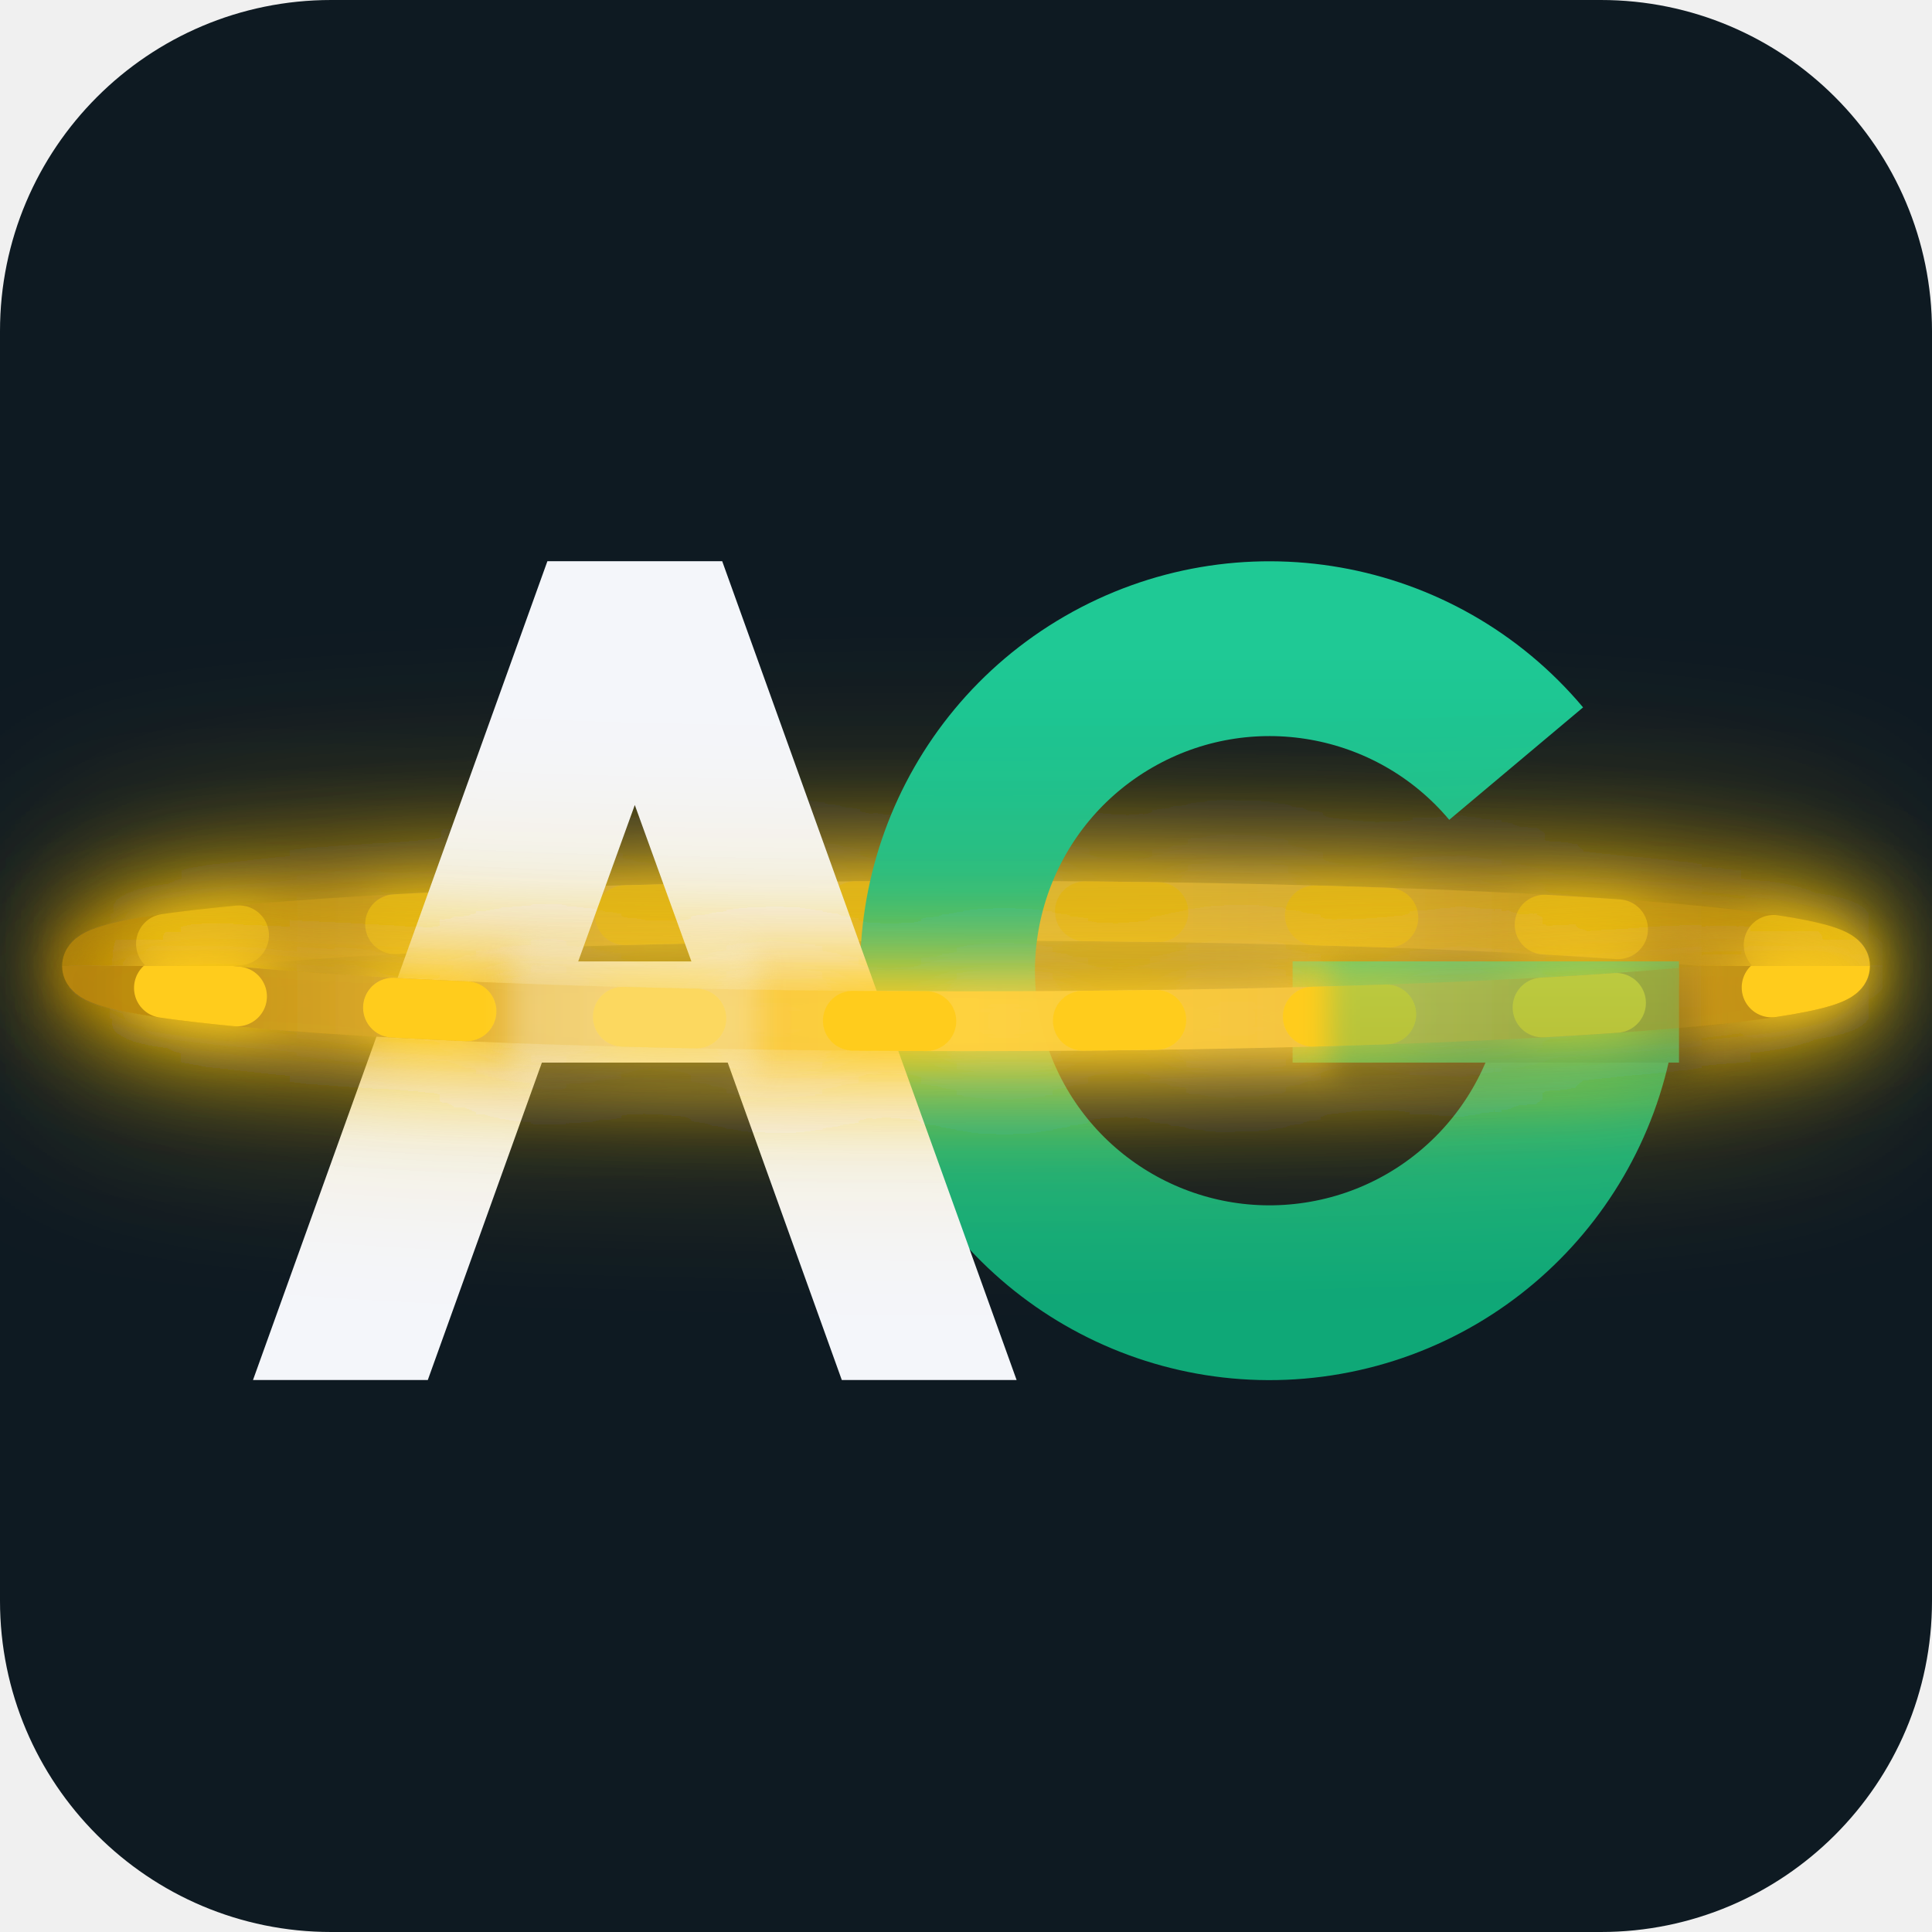
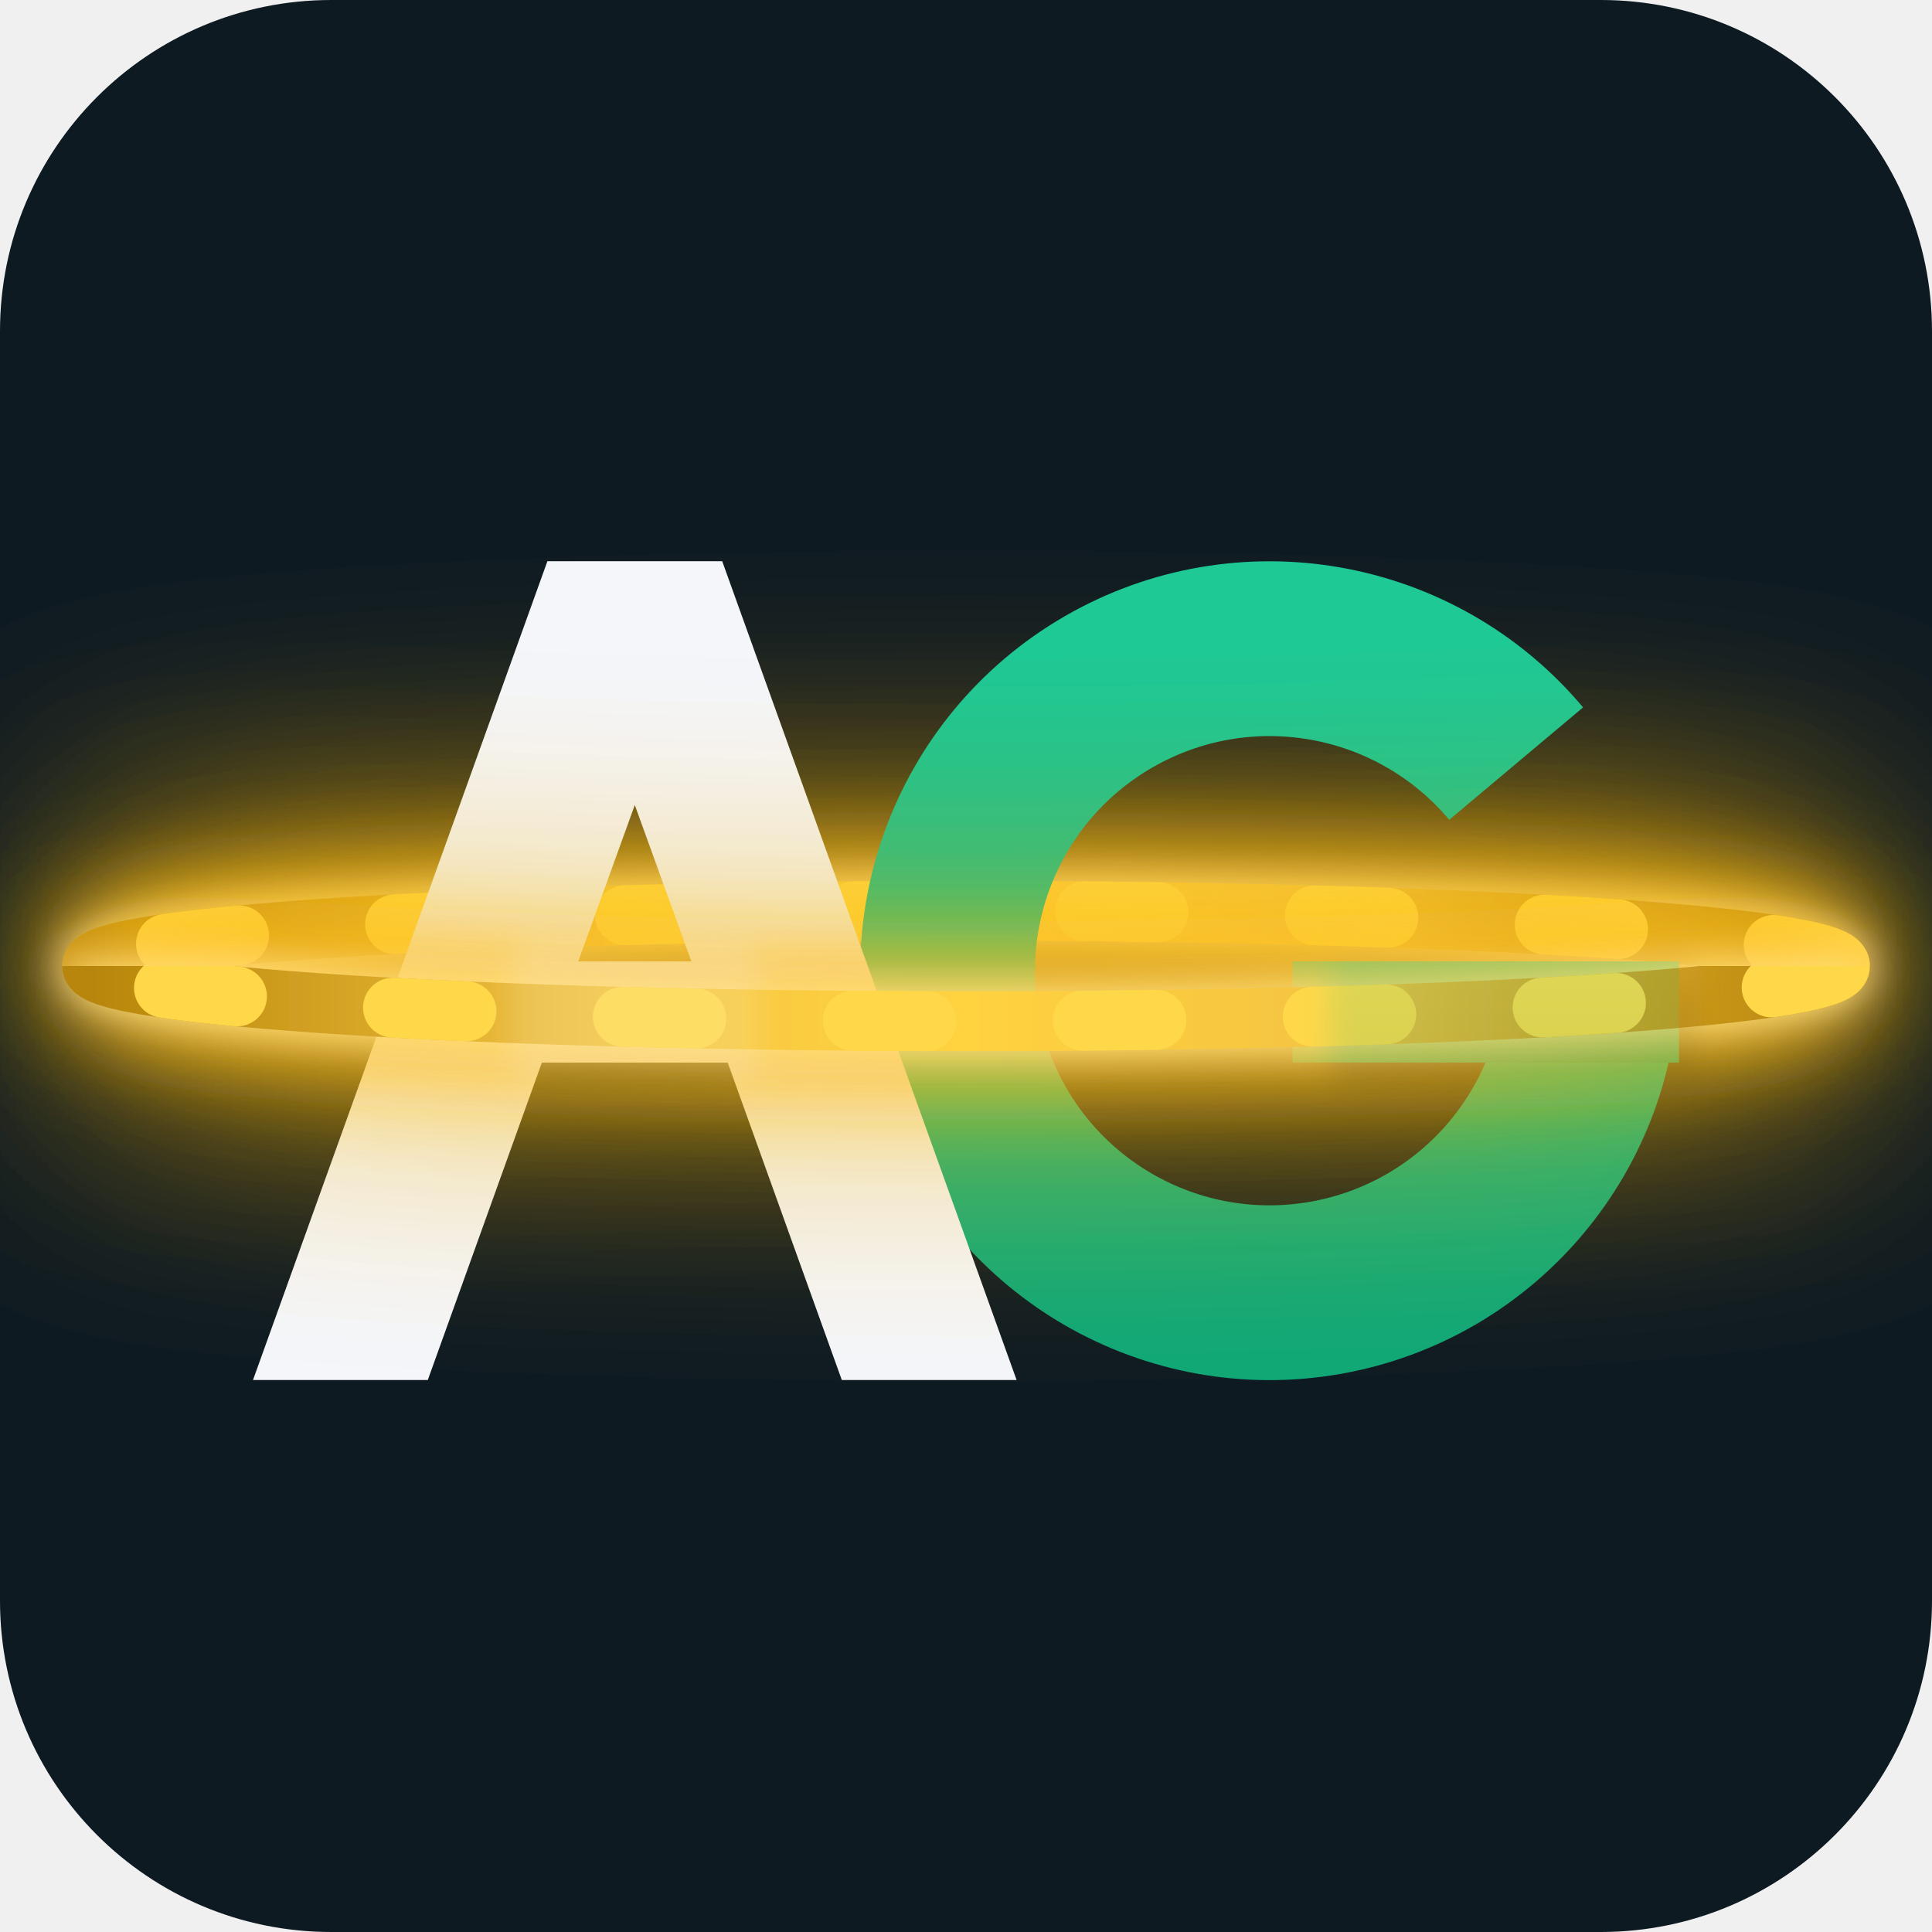
<svg xmlns="http://www.w3.org/2000/svg" viewBox="0 0 420 420" width="420" height="420" role="img" aria-labelledby="t">
  <defs>
    <linearGradient id="gen-green" x1="0" y1="0" x2="0" y2="1">
      <stop offset="0" stop-color="#1FC995" />
      <stop offset="1" stop-color="#0FA877" />
    </linearGradient>
    <linearGradient id="gold" x1="0" y1="0" x2="1" y2="0">
      <stop offset="0" stop-color="#B8860B" />
      <stop offset="0.3" stop-color="#F5C542" />
      <stop offset="0.5" stop-color="#FFD23F" />
      <stop offset="0.7" stop-color="#F5C542" />
      <stop offset="1" stop-color="#B8860B" />
    </linearGradient>
    <filter id="glow" filterUnits="userSpaceOnUse" x="-60" y="-60" width="540" height="420">
-       <feGaussianBlur in="SourceGraphic" stdDeviation="5" result="b1" />
-       <feGaussianBlur in="SourceGraphic" stdDeviation="12" result="b2" />
-       <feGaussianBlur in="SourceGraphic" stdDeviation="24" result="b3" />
-       <feFlood flood-color="#F5B800" result="gold" />
-       <feComposite in="gold" in2="b3" operator="in" result="halo" />
+       <feGaussianBlur in="SourceAlpha" stdDeviation="4" result="a1" />
+       <feFlood flood-color="#FFE27A" />
+       <feComposite in2="a1" operator="in" result="core" />
+       <feGaussianBlur in="SourceAlpha" stdDeviation="12" result="a2" />
+       <feComponentTransfer in="a2" result="a2b">
+         <feFuncA type="linear" slope="1.8" />
+       </feComponentTransfer>
+       <feFlood flood-color="#FFC21A" />
+       <feComposite in2="a2b" operator="in" result="bloom" />
+       <feGaussianBlur in="SourceAlpha" stdDeviation="30" result="a3" />
+       <feComponentTransfer in="a3" result="a3b">
+         <feFuncA type="linear" slope="2.2" />
+       </feComponentTransfer>
+       <feFlood flood-color="#F5B000" />
+       <feComposite in2="a3b" operator="in" result="spill" />
      <feMerge>
-         <feMergeNode in="halo" />
-         <feMergeNode in="b2" />
-         <feMergeNode in="b2" />
-         <feMergeNode in="b1" />
+         <feMergeNode in="spill" />
+         <feMergeNode in="bloom" />
+         <feMergeNode in="core" />
        <feMergeNode in="SourceGraphic" />
      </feMerge>
    </filter>
    <filter id="soft" x="-50%" y="-50%" width="200%" height="200%">
      <feGaussianBlur stdDeviation="3" />
    </filter>
    <clipPath id="back-half">
      <rect x="-60" y="-60" width="540" height="210" />
    </clipPath>
    <clipPath id="front-half">
      <rect x="-60" y="150" width="540" height="210" />
    </clipPath>
    <mask id="midline-lighten" maskUnits="userSpaceOnUse" x="-60" y="-60" width="540" height="420">
      <rect x="-60" y="-60" width="540" height="420" fill="#fff" />
-       <g fill="#000" fill-opacity="0.3" filter="url(#soft)">
+       <g fill="#000" fill-opacity="0.15" filter="url(#soft)">
        <rect x="118" y="144" width="54" height="32" rx="6" />
        <rect x="296" y="144" width="80" height="32" rx="6" />
      </g>
    </mask>
    <ellipse id="ring" cx="217" cy="150" rx="190" ry="12" pathLength="100" />
  </defs>
  <style>
    .aura { fill: #F4F6FA; }
-     .base  { fill: none; stroke: url(#gold); stroke-width: 13; opacity: .95; }
-     .glint { fill: none; stroke: #FFCC1F; stroke-width: 13; stroke-linecap: round;
+     .base  { fill: none; stroke: url(#gold); stroke-width: 13; }
+     .glint { fill: none; stroke: #FFD84A; stroke-width: 13; stroke-linecap: round;
             stroke-dasharray: 16 34; animation: spin 3s linear infinite; }
    @keyframes spin { to { stroke-dashoffset: -100; } }
    @media (prefers-reduced-motion: reduce) { .glint { animation: none; } }
  </style>
  <rect width="420" height="420" rx="72" fill="#0E1A22" />
  <g transform="translate(-7 60)">
-     <g filter="url(#glow)" opacity="0.85">
+     <g filter="url(#glow)">
      <g clip-path="url(#back-half)">
        <use href="#ring" class="base" />
        <use href="#ring" class="glint" />
      </g>
    </g>
    <g fill="none" stroke="url(#gen-green)" stroke-width="38">
      <path d="M336.6 106 A70 70 0 1 0 353 151" />
    </g>
    <rect x="288" y="149" width="84" height="22" fill="url(#gen-green)" />
    <path class="aura" fill-rule="evenodd" d="M62 240 L126 62 H164 L228 240 H190 L165.2 171 H124.8 L100 240 Z            M145 115 L157.3 149 H132.7 Z" />
    <g mask="url(#midline-lighten)">
      <g filter="url(#glow)">
        <g clip-path="url(#front-half)">
          <use href="#ring" class="base" />
          <use href="#ring" class="glint" />
        </g>
      </g>
    </g>
  </g>
</svg>
